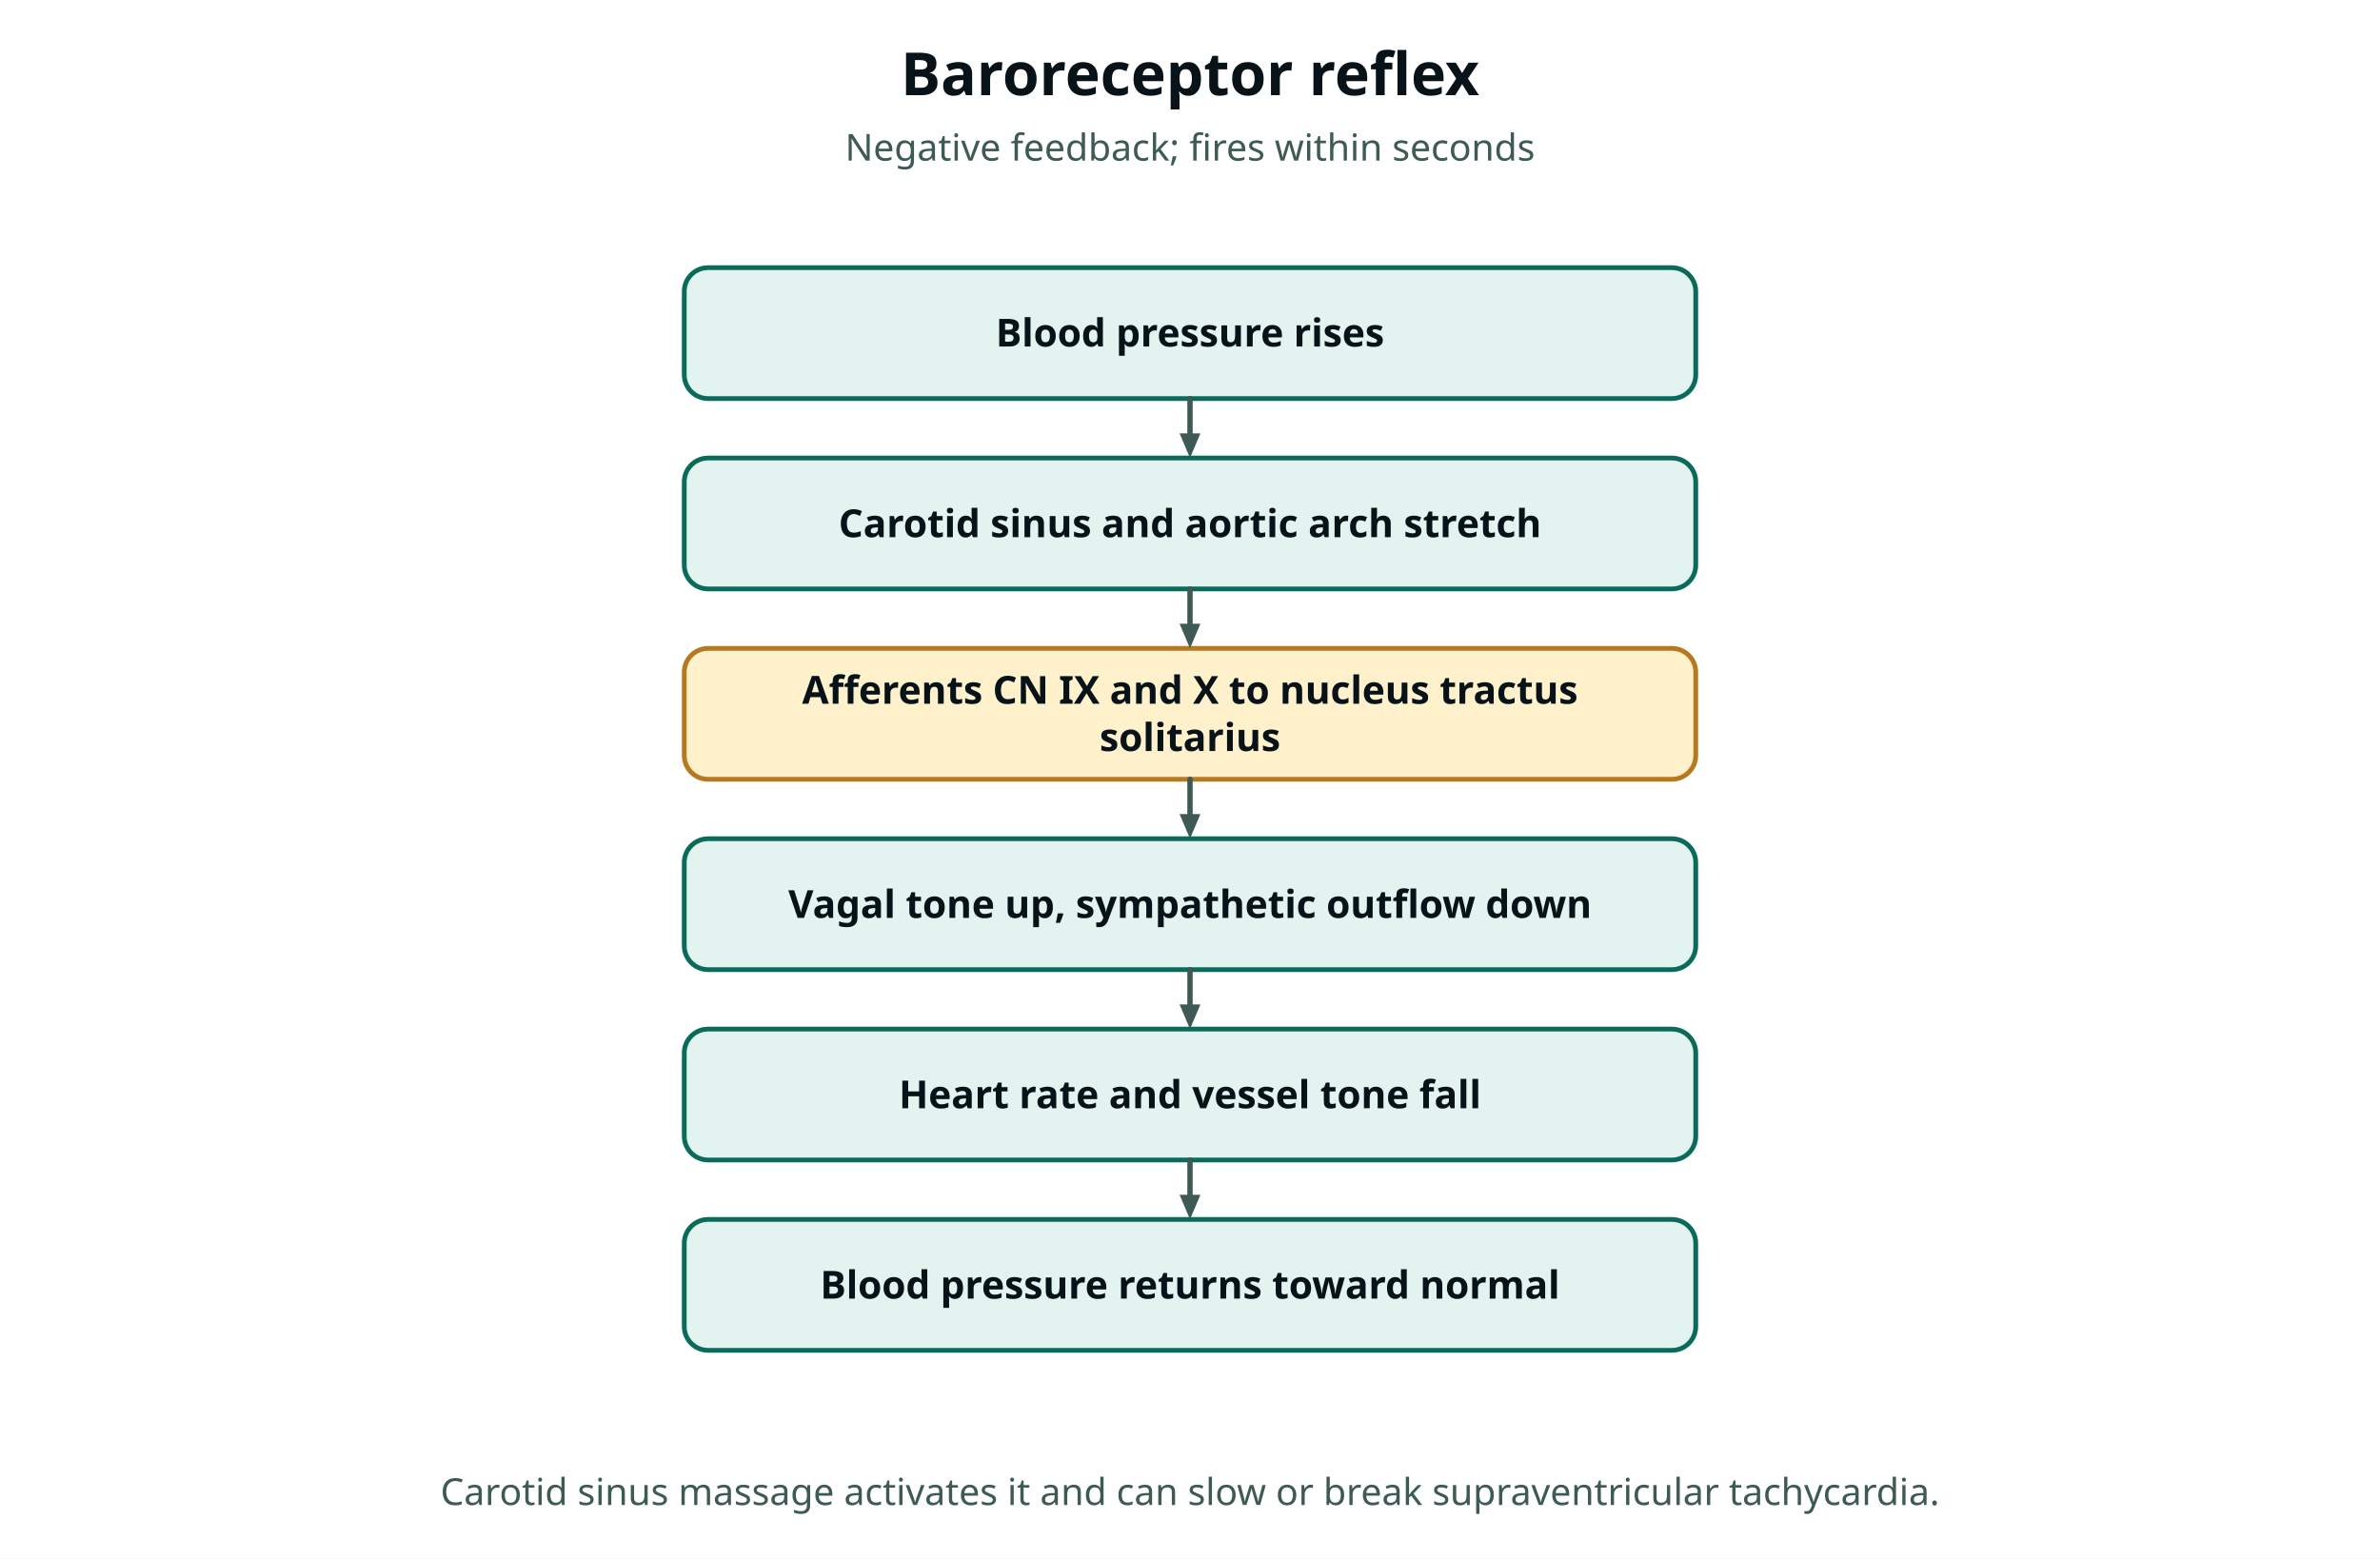
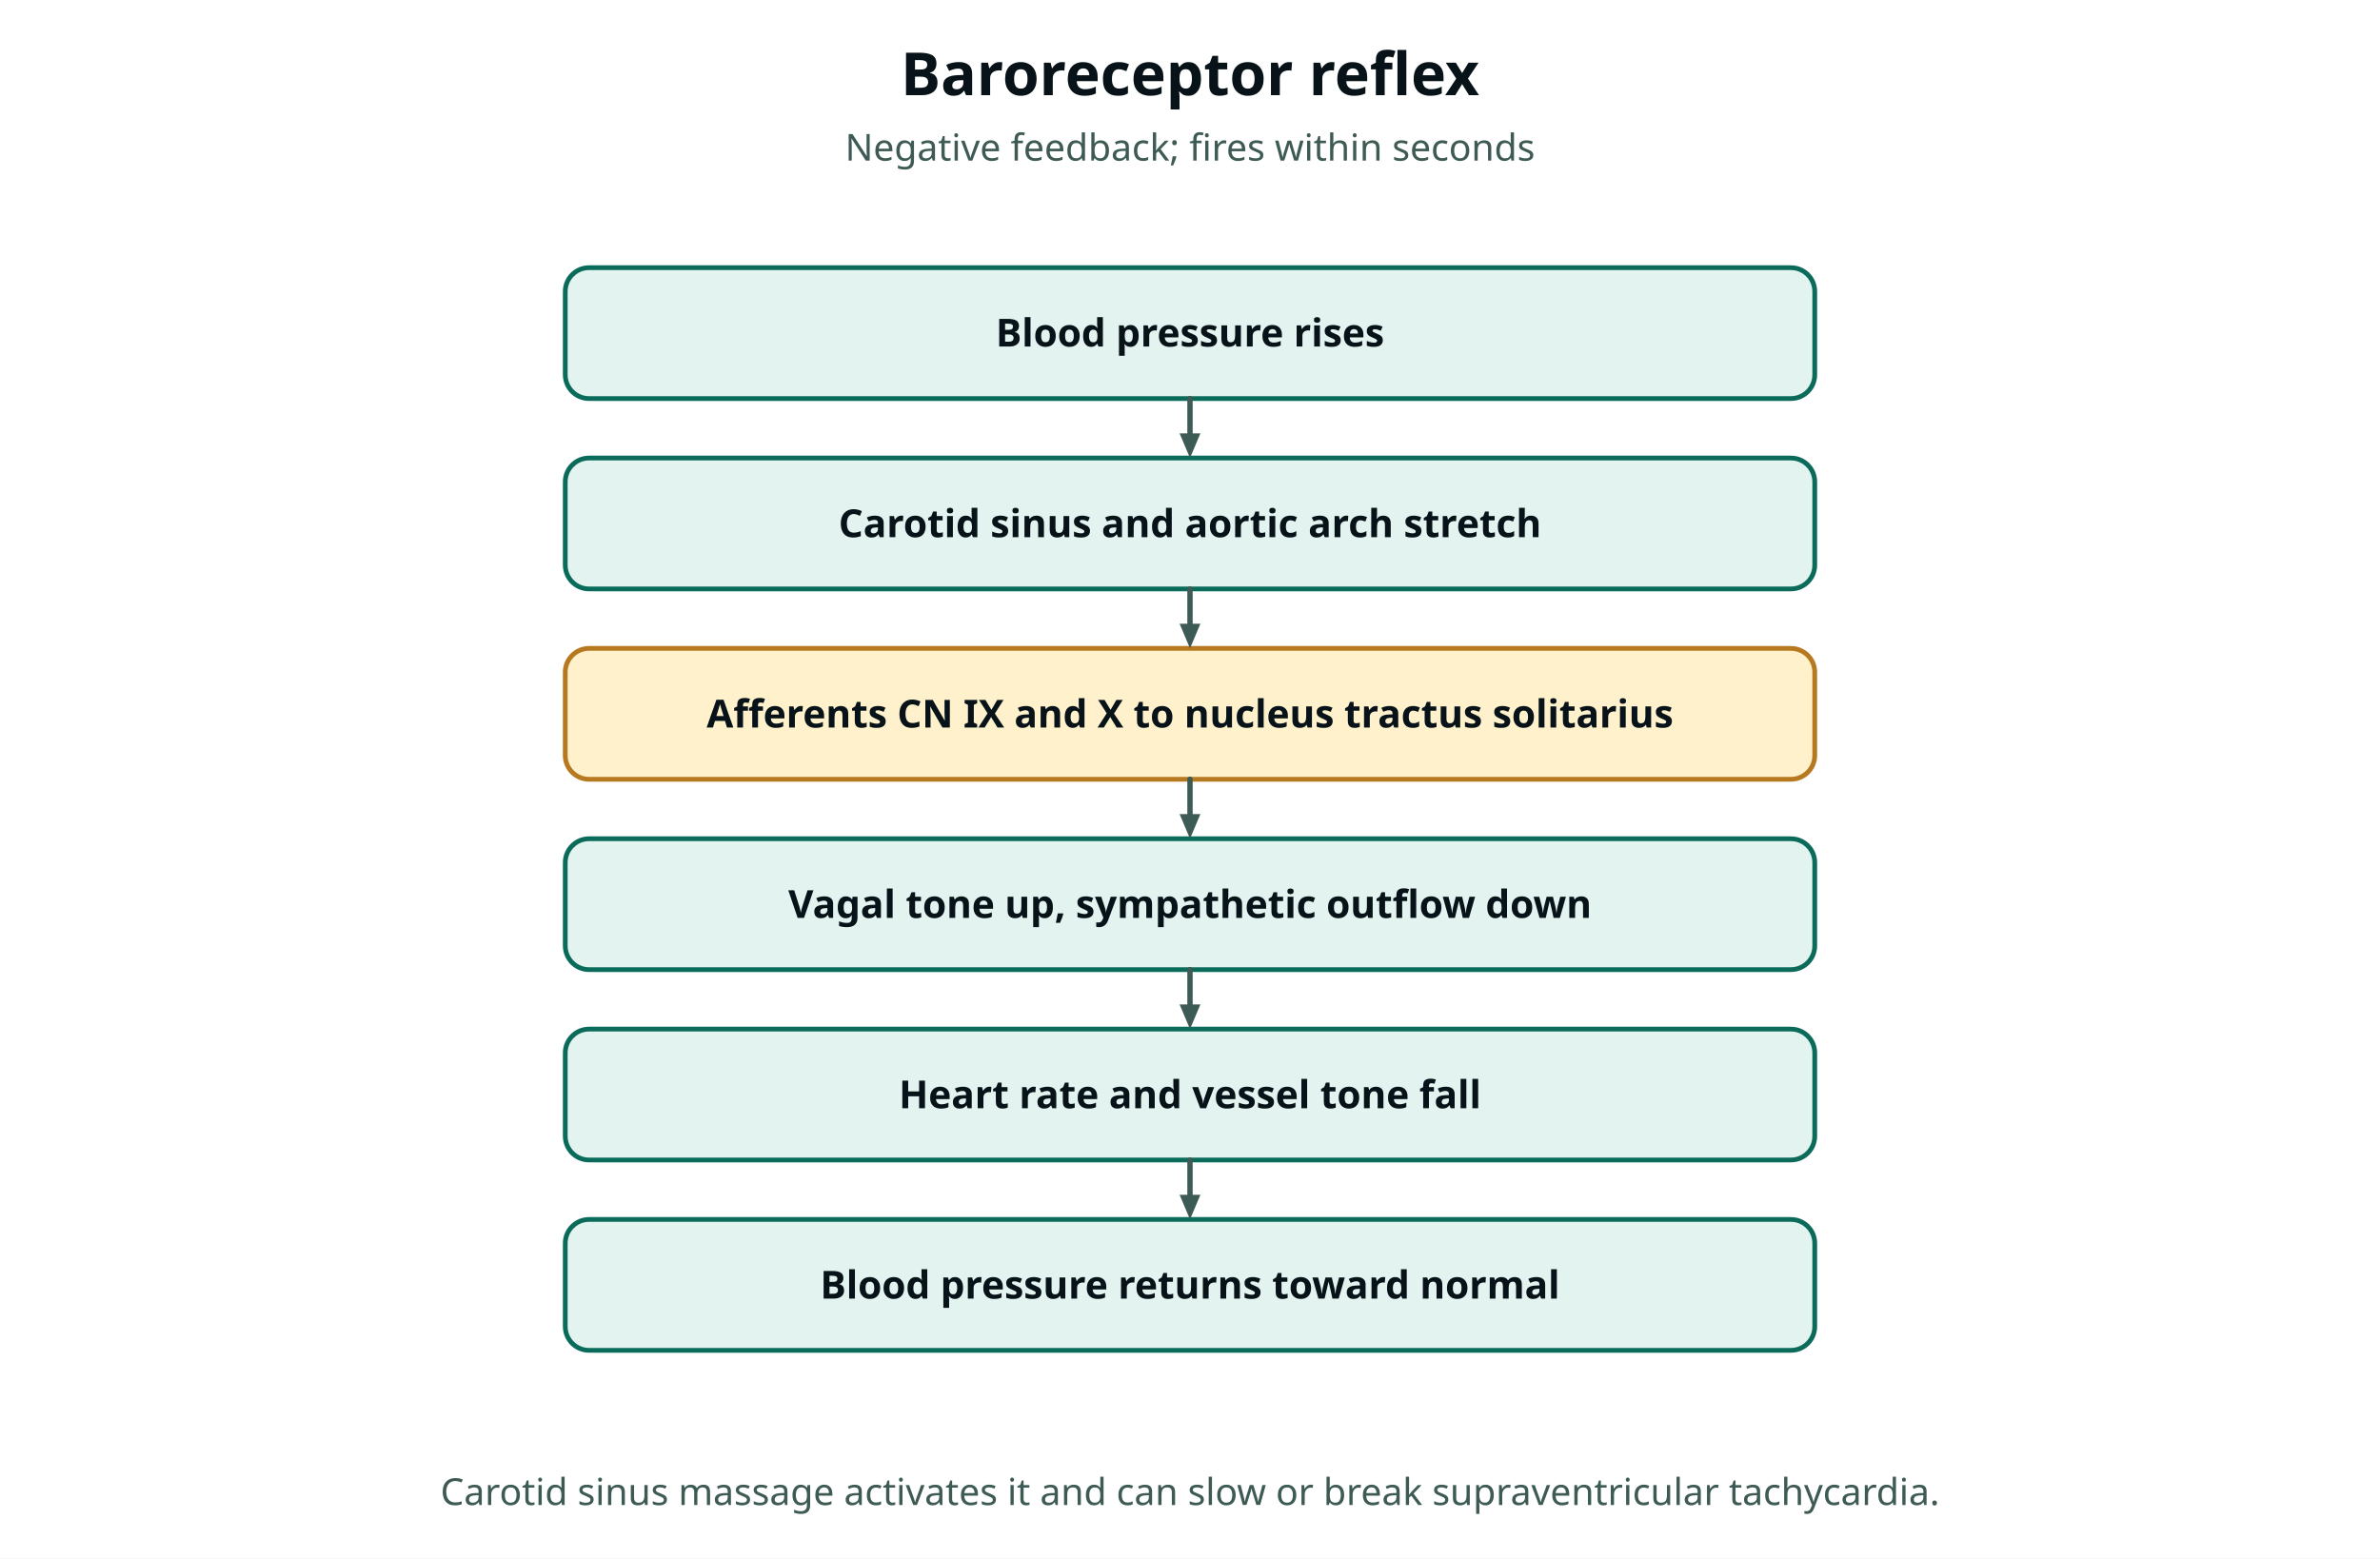
<svg xmlns="http://www.w3.org/2000/svg" viewBox="0 0 800 524" role="img" aria-labelledby="t d">
  <rect width="800" height="524" fill="#FFFFFF" />
  <text x="400.0" y="32.0" font-size="20" font-weight="700" text-anchor="middle" fill="#071318" font-family="system-ui,sans-serif">Baroreceptor reflex</text>
  <text x="400.0" y="54.0" font-size="12.5" font-weight="400" text-anchor="middle" fill="#3D5A54" font-family="system-ui,sans-serif">Negative feedback; fires within seconds</text>
-   <rect x="230.0" y="90.0" width="340.0" height="44.0" rx="8" fill="#E3F3EF" stroke="#0B6B5B" stroke-width="1.6" />
+   <rect x="190.0" y="90.0" width="420.0" height="44.0" rx="8" fill="#E3F3EF" stroke="#0B6B5B" stroke-width="1.6" />
  <text x="400.0" y="116.5" font-size="13" font-weight="600" text-anchor="middle" fill="#071318" font-family="system-ui,sans-serif">Blood pressure rises</text>
-   <rect x="230.0" y="154.0" width="340.0" height="44.0" rx="8" fill="#E3F3EF" stroke="#0B6B5B" stroke-width="1.6" />
+   <rect x="190.0" y="154.0" width="420.0" height="44.0" rx="8" fill="#E3F3EF" stroke="#0B6B5B" stroke-width="1.6" />
  <text x="400.0" y="180.6" font-size="13" font-weight="600" text-anchor="middle" fill="#071318" font-family="system-ui,sans-serif">Carotid sinus and aortic arch stretch</text>
-   <rect x="230.0" y="218.0" width="340.0" height="44.0" rx="8" fill="#FFF1CC" stroke="#B7791F" stroke-width="1.6" />
-   <text x="400.0" y="236.6" font-size="13" font-weight="600" text-anchor="middle" fill="#071318" font-family="system-ui,sans-serif">Afferents CN IX and X to nucleus tractus</text>
-   <text x="400.0" y="252.5" font-size="13" font-weight="600" text-anchor="middle" fill="#071318" font-family="system-ui,sans-serif">solitarius</text>
-   <rect x="230.0" y="282.0" width="340.0" height="44.0" rx="8" fill="#E3F3EF" stroke="#0B6B5B" stroke-width="1.6" />
+   <rect x="190.0" y="218.0" width="420.0" height="44.0" rx="8" fill="#FFF1CC" stroke="#B7791F" stroke-width="1.6" />
+   <text x="400.0" y="244.6" font-size="13" font-weight="600" text-anchor="middle" fill="#071318" font-family="system-ui,sans-serif">Afferents CN IX and X to nucleus tractus solitarius</text>
+   <rect x="190.0" y="282.0" width="420.0" height="44.0" rx="8" fill="#E3F3EF" stroke="#0B6B5B" stroke-width="1.6" />
  <text x="400.0" y="308.6" font-size="13" font-weight="600" text-anchor="middle" fill="#071318" font-family="system-ui,sans-serif">Vagal tone up, sympathetic outflow down</text>
-   <rect x="230.0" y="346.0" width="340.0" height="44.0" rx="8" fill="#E3F3EF" stroke="#0B6B5B" stroke-width="1.6" />
+   <rect x="190.0" y="346.0" width="420.0" height="44.0" rx="8" fill="#E3F3EF" stroke="#0B6B5B" stroke-width="1.6" />
  <text x="400.0" y="372.6" font-size="13" font-weight="600" text-anchor="middle" fill="#071318" font-family="system-ui,sans-serif">Heart rate and vessel tone fall</text>
-   <rect x="230.0" y="410.0" width="340.0" height="44.0" rx="8" fill="#E3F3EF" stroke="#0B6B5B" stroke-width="1.6" />
+   <rect x="190.0" y="410.0" width="420.0" height="44.0" rx="8" fill="#E3F3EF" stroke="#0B6B5B" stroke-width="1.6" />
  <text x="400.0" y="436.6" font-size="13" font-weight="600" text-anchor="middle" fill="#071318" font-family="system-ui,sans-serif">Blood pressure returns toward normal</text>
  <line x1="400.0" y1="134.0" x2="400.0" y2="146.8" stroke="#3D5A54" stroke-width="1.8" stroke-linecap="round" />
  <path d="M400.0 154.0 L396.5 145.7 L403.5 145.7 Z" fill="#3D5A54" />
  <line x1="400.0" y1="198.0" x2="400.0" y2="210.8" stroke="#3D5A54" stroke-width="1.8" stroke-linecap="round" />
  <path d="M400.0 218.0 L396.5 209.7 L403.5 209.7 Z" fill="#3D5A54" />
  <line x1="400.0" y1="262.0" x2="400.0" y2="274.8" stroke="#3D5A54" stroke-width="1.8" stroke-linecap="round" />
  <path d="M400.0 282.0 L396.5 273.7 L403.5 273.7 Z" fill="#3D5A54" />
  <line x1="400.0" y1="326.0" x2="400.0" y2="338.8" stroke="#3D5A54" stroke-width="1.8" stroke-linecap="round" />
  <path d="M400.0 346.0 L396.5 337.7 L403.5 337.7 Z" fill="#3D5A54" />
  <line x1="400.0" y1="390.0" x2="400.0" y2="402.8" stroke="#3D5A54" stroke-width="1.8" stroke-linecap="round" />
  <path d="M400.0 410.0 L396.5 401.7 L403.5 401.7 Z" fill="#3D5A54" />
  <text x="400.0" y="506.0" font-size="12.5" font-weight="500" text-anchor="middle" fill="#3D5A54" font-family="system-ui,sans-serif">Carotid sinus massage activates it and can slow or break supraventricular tachycardia.</text>
</svg>
